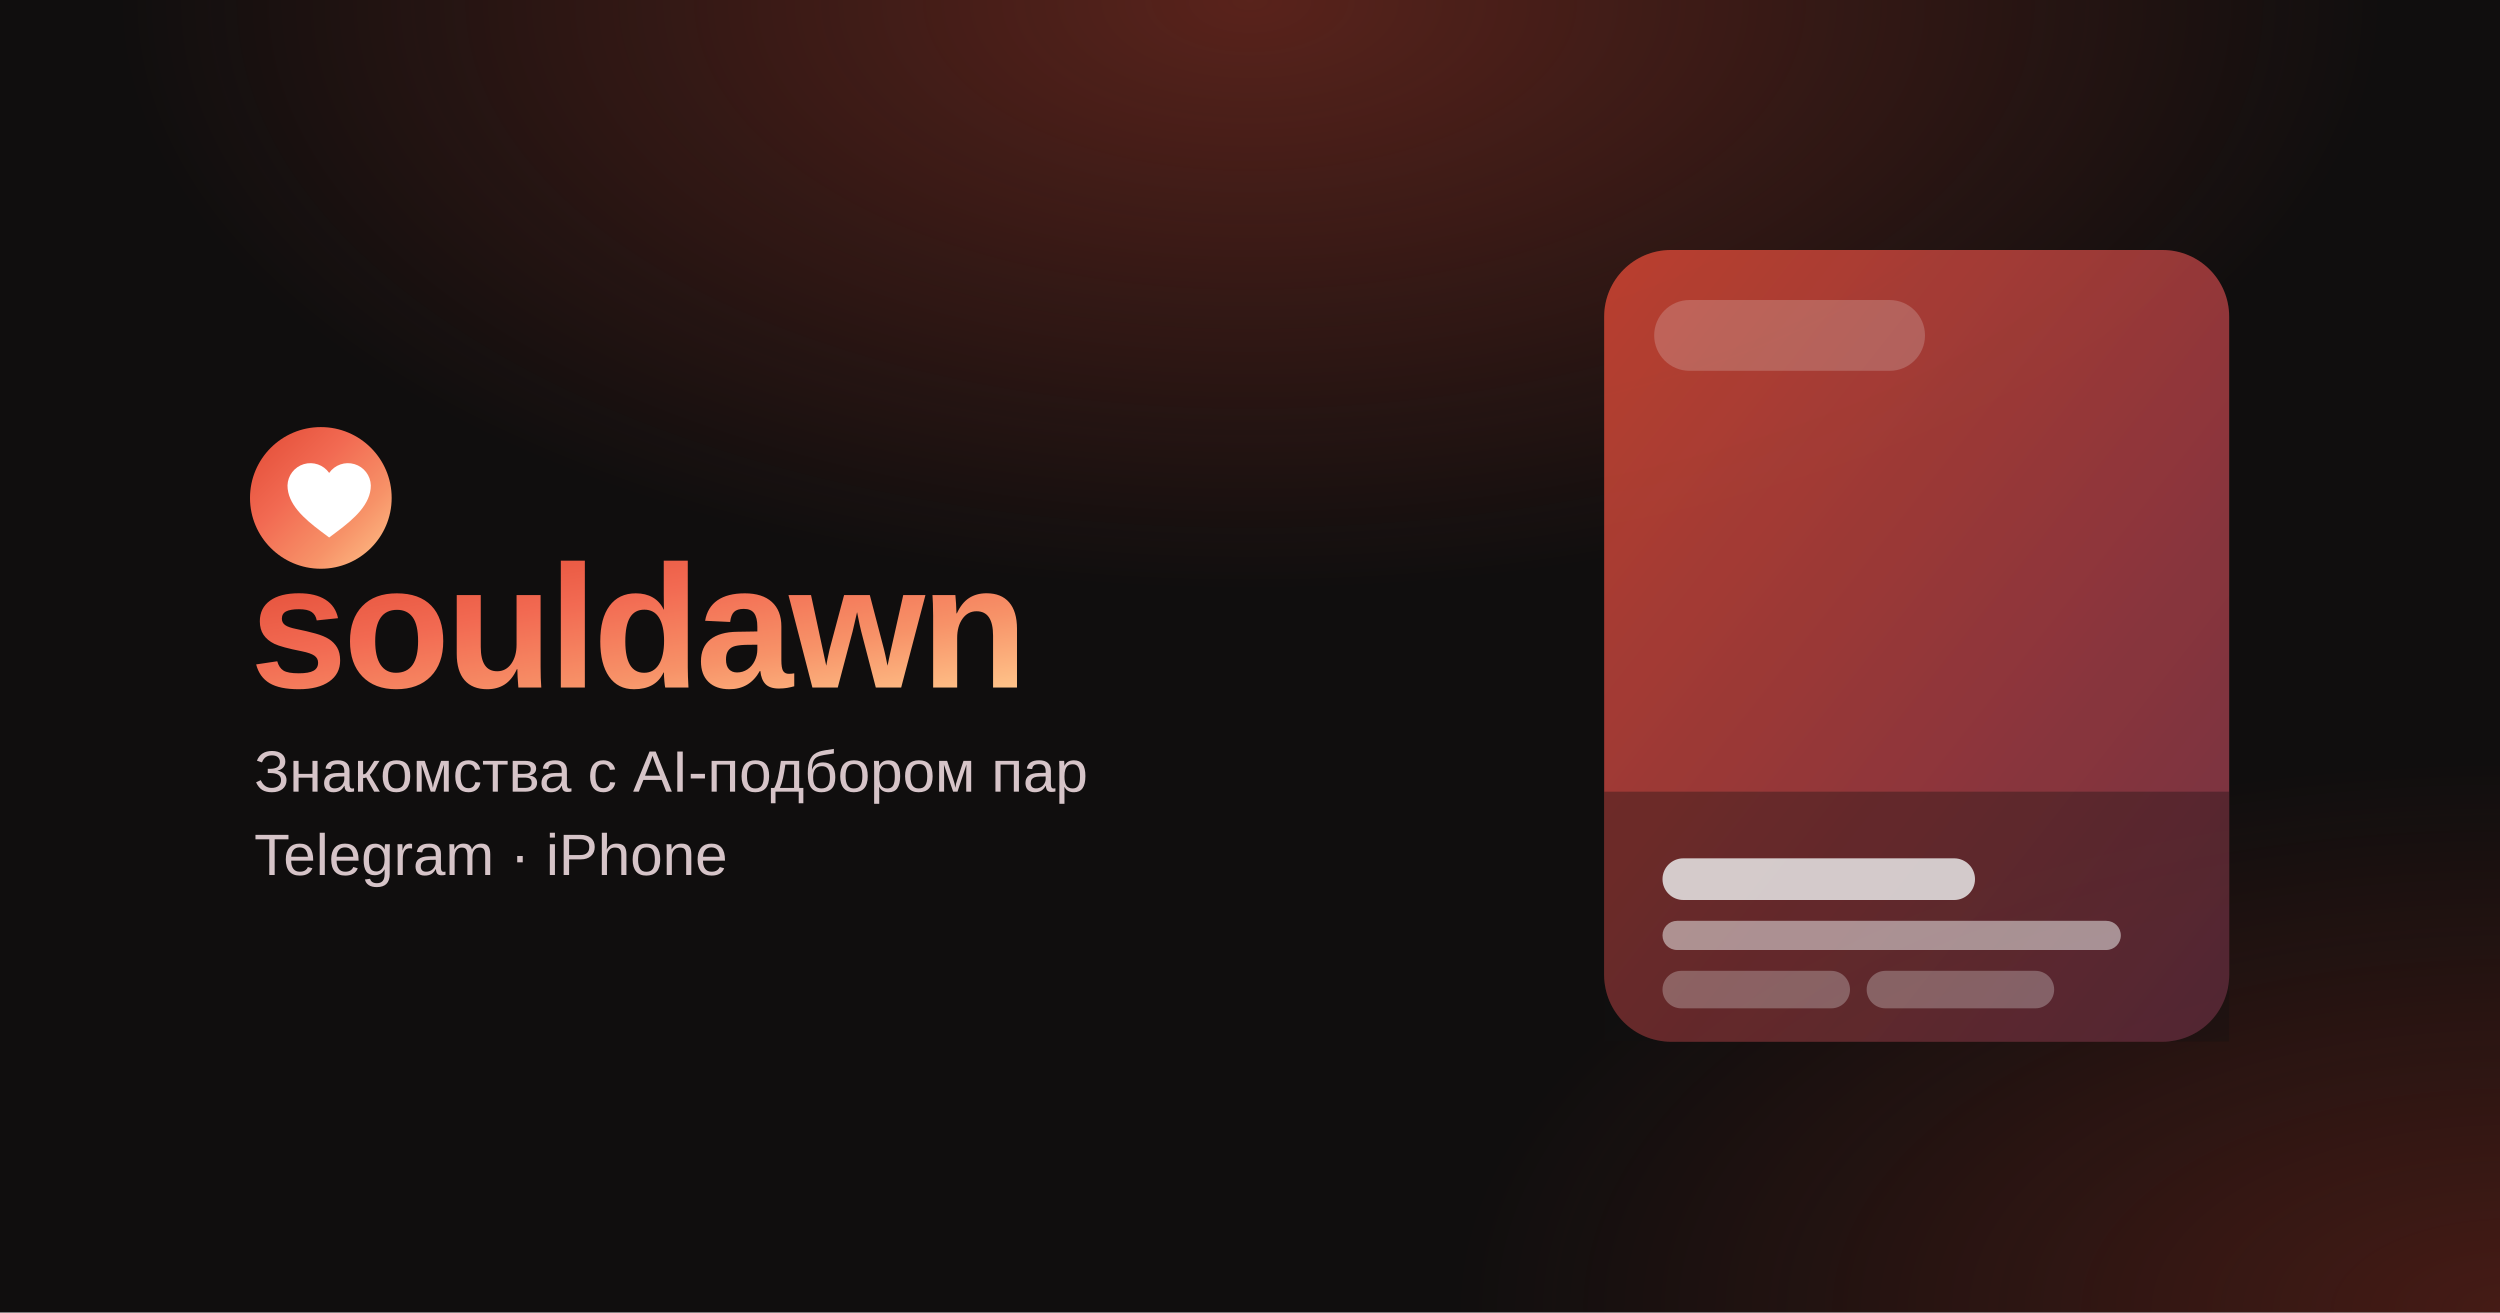
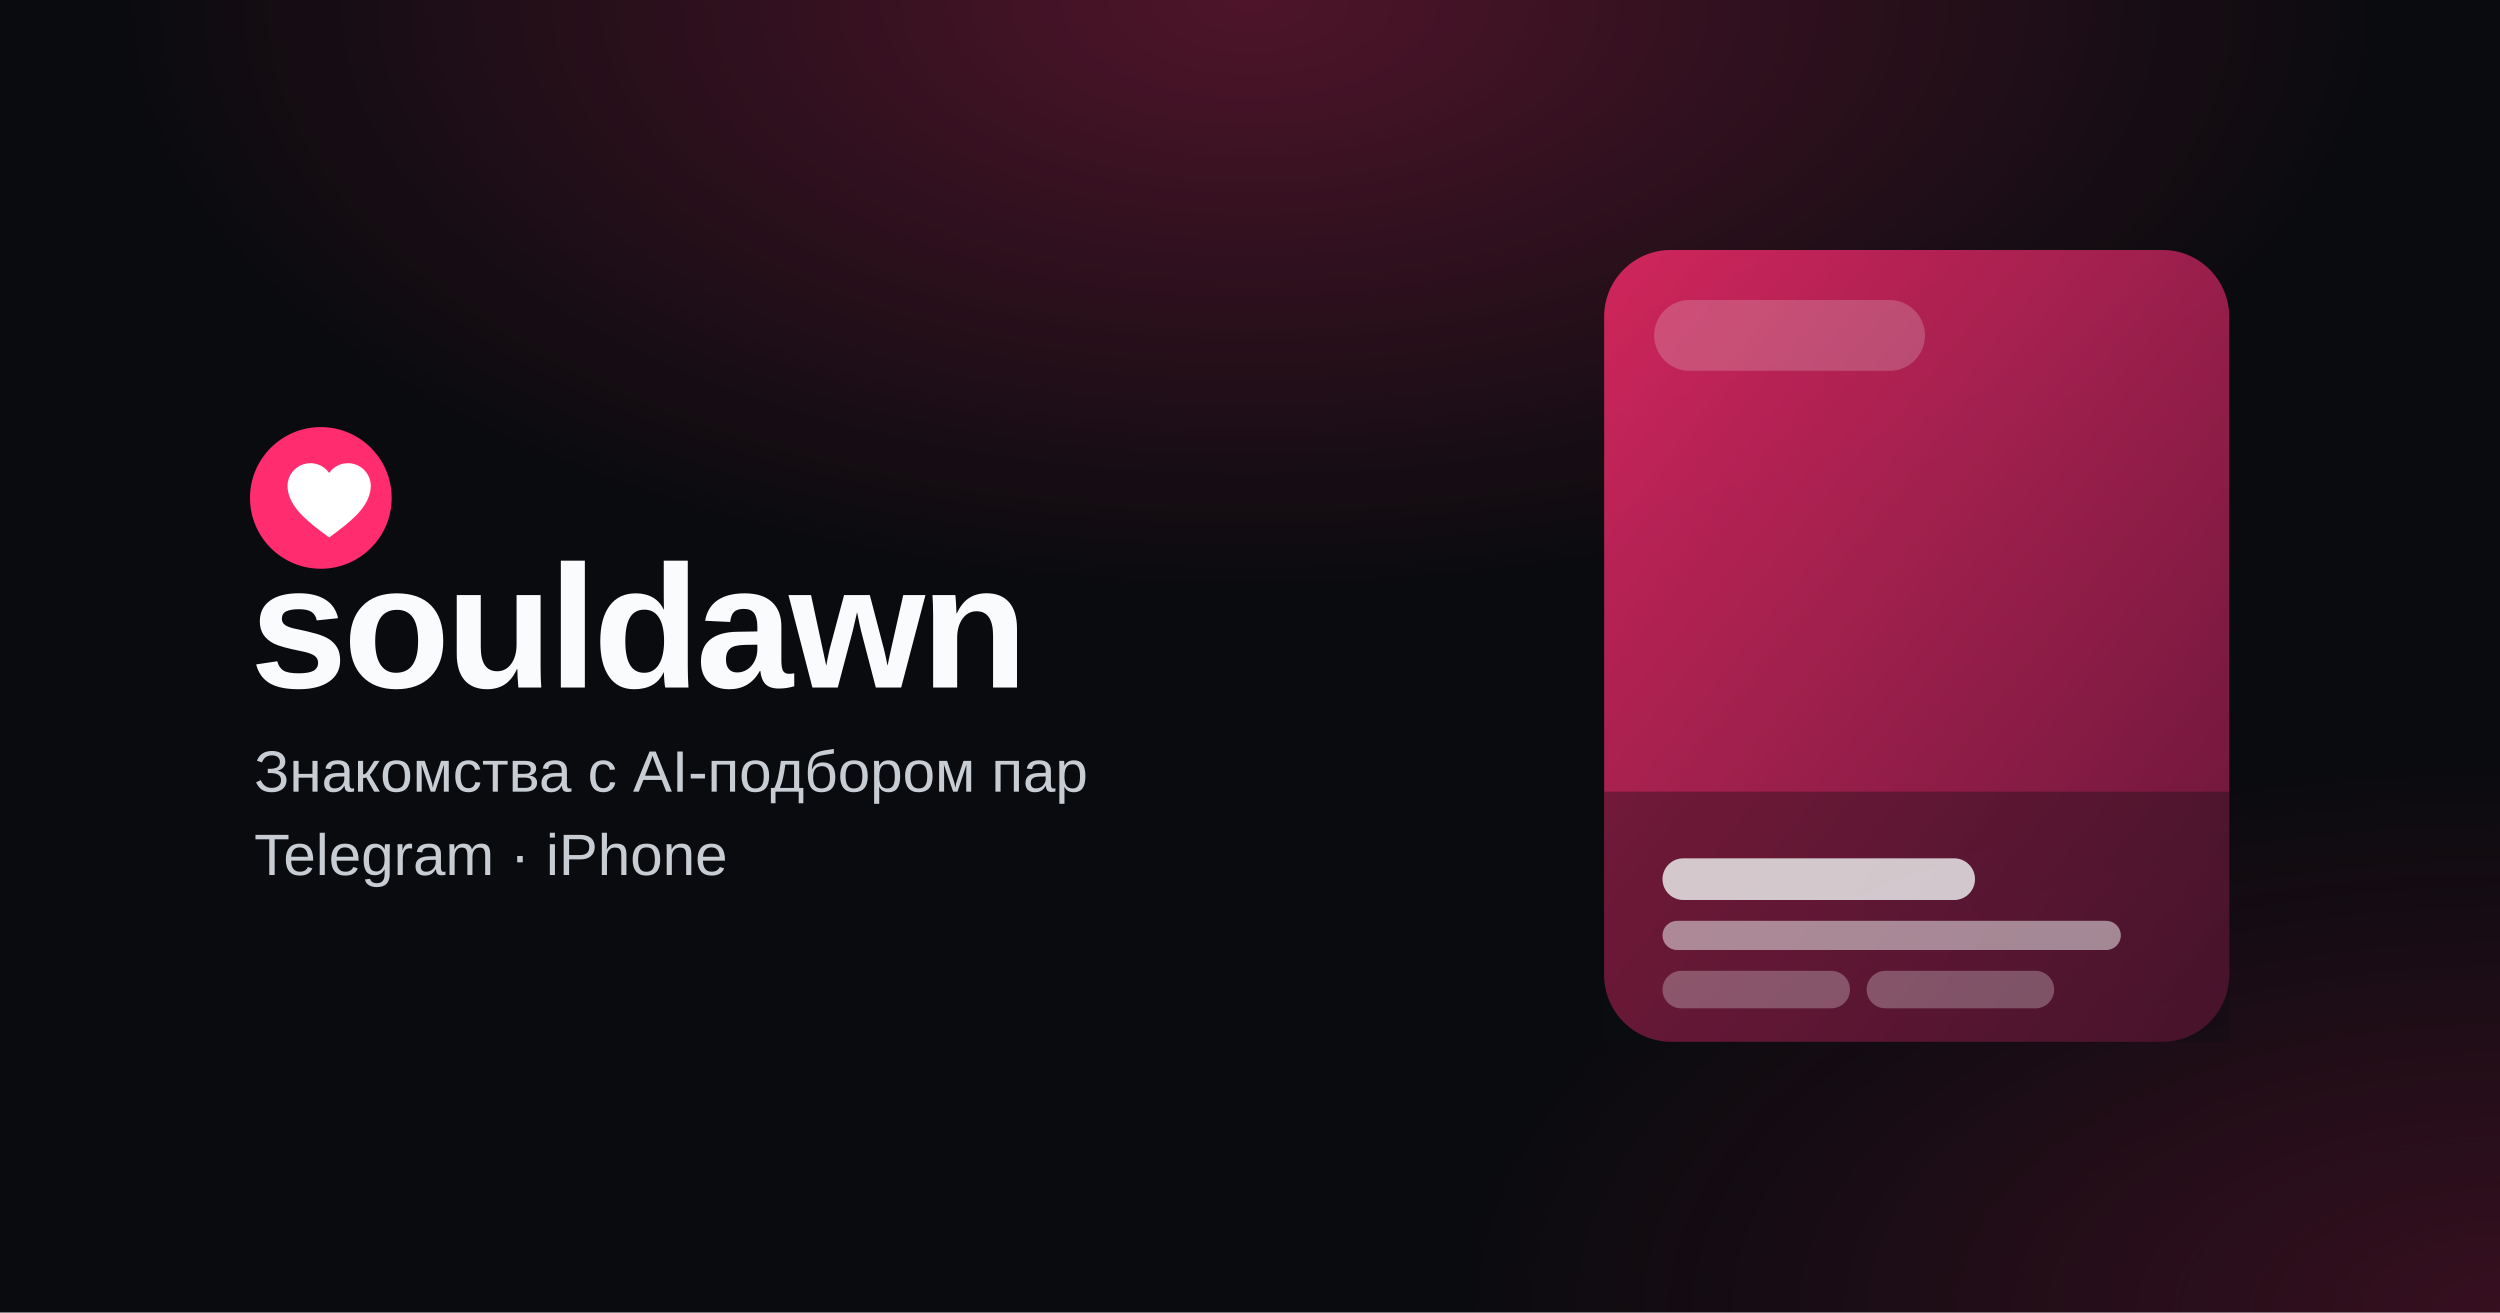
<svg xmlns="http://www.w3.org/2000/svg" width="1200" height="630" viewBox="0 0 1200 630" role="img" aria-labelledby="ogTitle ogDesc">
  <defs>
-     <linearGradient id="dawn" x1="0%" y1="0%" x2="100%" y2="100%">
-       <stop offset="0%" stop-color="#e14a35" />
-       <stop offset="38%" stop-color="#f26a52" />
-       <stop offset="70%" stop-color="#f79268" />
-       <stop offset="100%" stop-color="#ffc48a" />
-     </linearGradient>
    <radialGradient id="glow1" cx="50%" cy="0%" r="75%">
-       <stop offset="0%" stop-color="#e14a35" stop-opacity="0.35" />
-       <stop offset="60%" stop-color="#e14a35" stop-opacity="0" />
+       <stop offset="0%" stop-color="#ff2d6f" stop-opacity="0.28" />
+       <stop offset="60%" stop-color="#ff2d6f" stop-opacity="0" />
    </radialGradient>
    <radialGradient id="glow2" cx="100%" cy="100%" r="70%">
-       <stop offset="0%" stop-color="#c23a27" stop-opacity="0.30" />
-       <stop offset="60%" stop-color="#c23a27" stop-opacity="0" />
+       <stop offset="0%" stop-color="#d61e5a" stop-opacity="0.22" />
+       <stop offset="60%" stop-color="#d61e5a" stop-opacity="0" />
    </radialGradient>
    <linearGradient id="cardGrad" x1="0%" y1="0%" x2="100%" y2="100%">
-       <stop offset="0%" stop-color="#e14a35" />
-       <stop offset="100%" stop-color="#8a3a52" />
+       <stop offset="0%" stop-color="#ff2d6f" />
+       <stop offset="100%" stop-color="#7c1a44" />
    </linearGradient>
  </defs>
-   <rect width="1200" height="630" fill="#100e0e" />
+   <rect width="1200" height="630" fill="#0a0b0f" />
  <rect width="1200" height="630" fill="url(#glow1)" />
  <rect width="1200" height="630" fill="url(#glow2)" />
  <g transform="translate(770,120)" opacity="0.9">
    <rect x="0" y="0" width="300" height="380" rx="32" fill="url(#cardGrad)" />
-     <rect x="0" y="0" width="300" height="380" rx="32" fill="#100e0e" opacity="0.12" />
+     <rect x="0" y="0" width="300" height="380" rx="32" fill="#0a0b0f" opacity="0.12" />
    <rect x="24" y="24" width="130" height="34" rx="17" fill="#ffffff" opacity="0.22" />
-     <rect x="0" y="260" width="300" height="120" rx="0" fill="#100e0e" opacity="0.35" />
+     <rect x="0" y="260" width="300" height="120" rx="0" fill="#0a0b0f" opacity="0.35" />
    <rect x="28" y="292" width="150" height="20" rx="10" fill="#ffffff" opacity="0.85" />
    <rect x="28" y="322" width="220" height="14" rx="7" fill="#ffffff" opacity="0.55" />
    <rect x="28" y="346" width="90" height="18" rx="9" fill="#ffffff" opacity="0.3" />
    <rect x="126" y="346" width="90" height="18" rx="9" fill="#ffffff" opacity="0.3" />
  </g>
  <g transform="translate(120,205)">
-     <circle cx="34" cy="34" r="34" fill="url(#dawn)" />
+     <circle cx="34" cy="34" r="34" fill="#ff2d6f" />
    <path d="M34 50c-8-6-16-13-16-22a11 11 0 0 1 20-6 11 11 0 0 1 20 6c0 9-8 16-16 22l-4 3z" fill="#ffffff" />
  </g>
-   <text x="120" y="330" font-family="Arial, Helvetica, sans-serif" font-size="84" font-weight="800" letter-spacing="-2" fill="url(#dawn)">souldawn</text>
-   <text x="122" y="380" font-family="Arial, Helvetica, sans-serif" font-size="28" font-weight="400" fill="#d6c4c8">Знакомства с AI-подбором пар</text>
-   <text x="122" y="420" font-family="Arial, Helvetica, sans-serif" font-size="28" font-weight="400" fill="#d6c4c8">Telegram · iPhone</text>
+   <text x="120" y="330" font-family="Arial, Helvetica, sans-serif" font-size="84" font-weight="800" letter-spacing="-2" fill="#fafbfc">souldawn</text>
+   <text x="122" y="380" font-family="Arial, Helvetica, sans-serif" font-size="28" font-weight="400" fill="#c8cdd4">Знакомства с AI-подбором пар</text>
+   <text x="122" y="420" font-family="Arial, Helvetica, sans-serif" font-size="28" font-weight="400" fill="#c8cdd4">Telegram · iPhone</text>
</svg>
